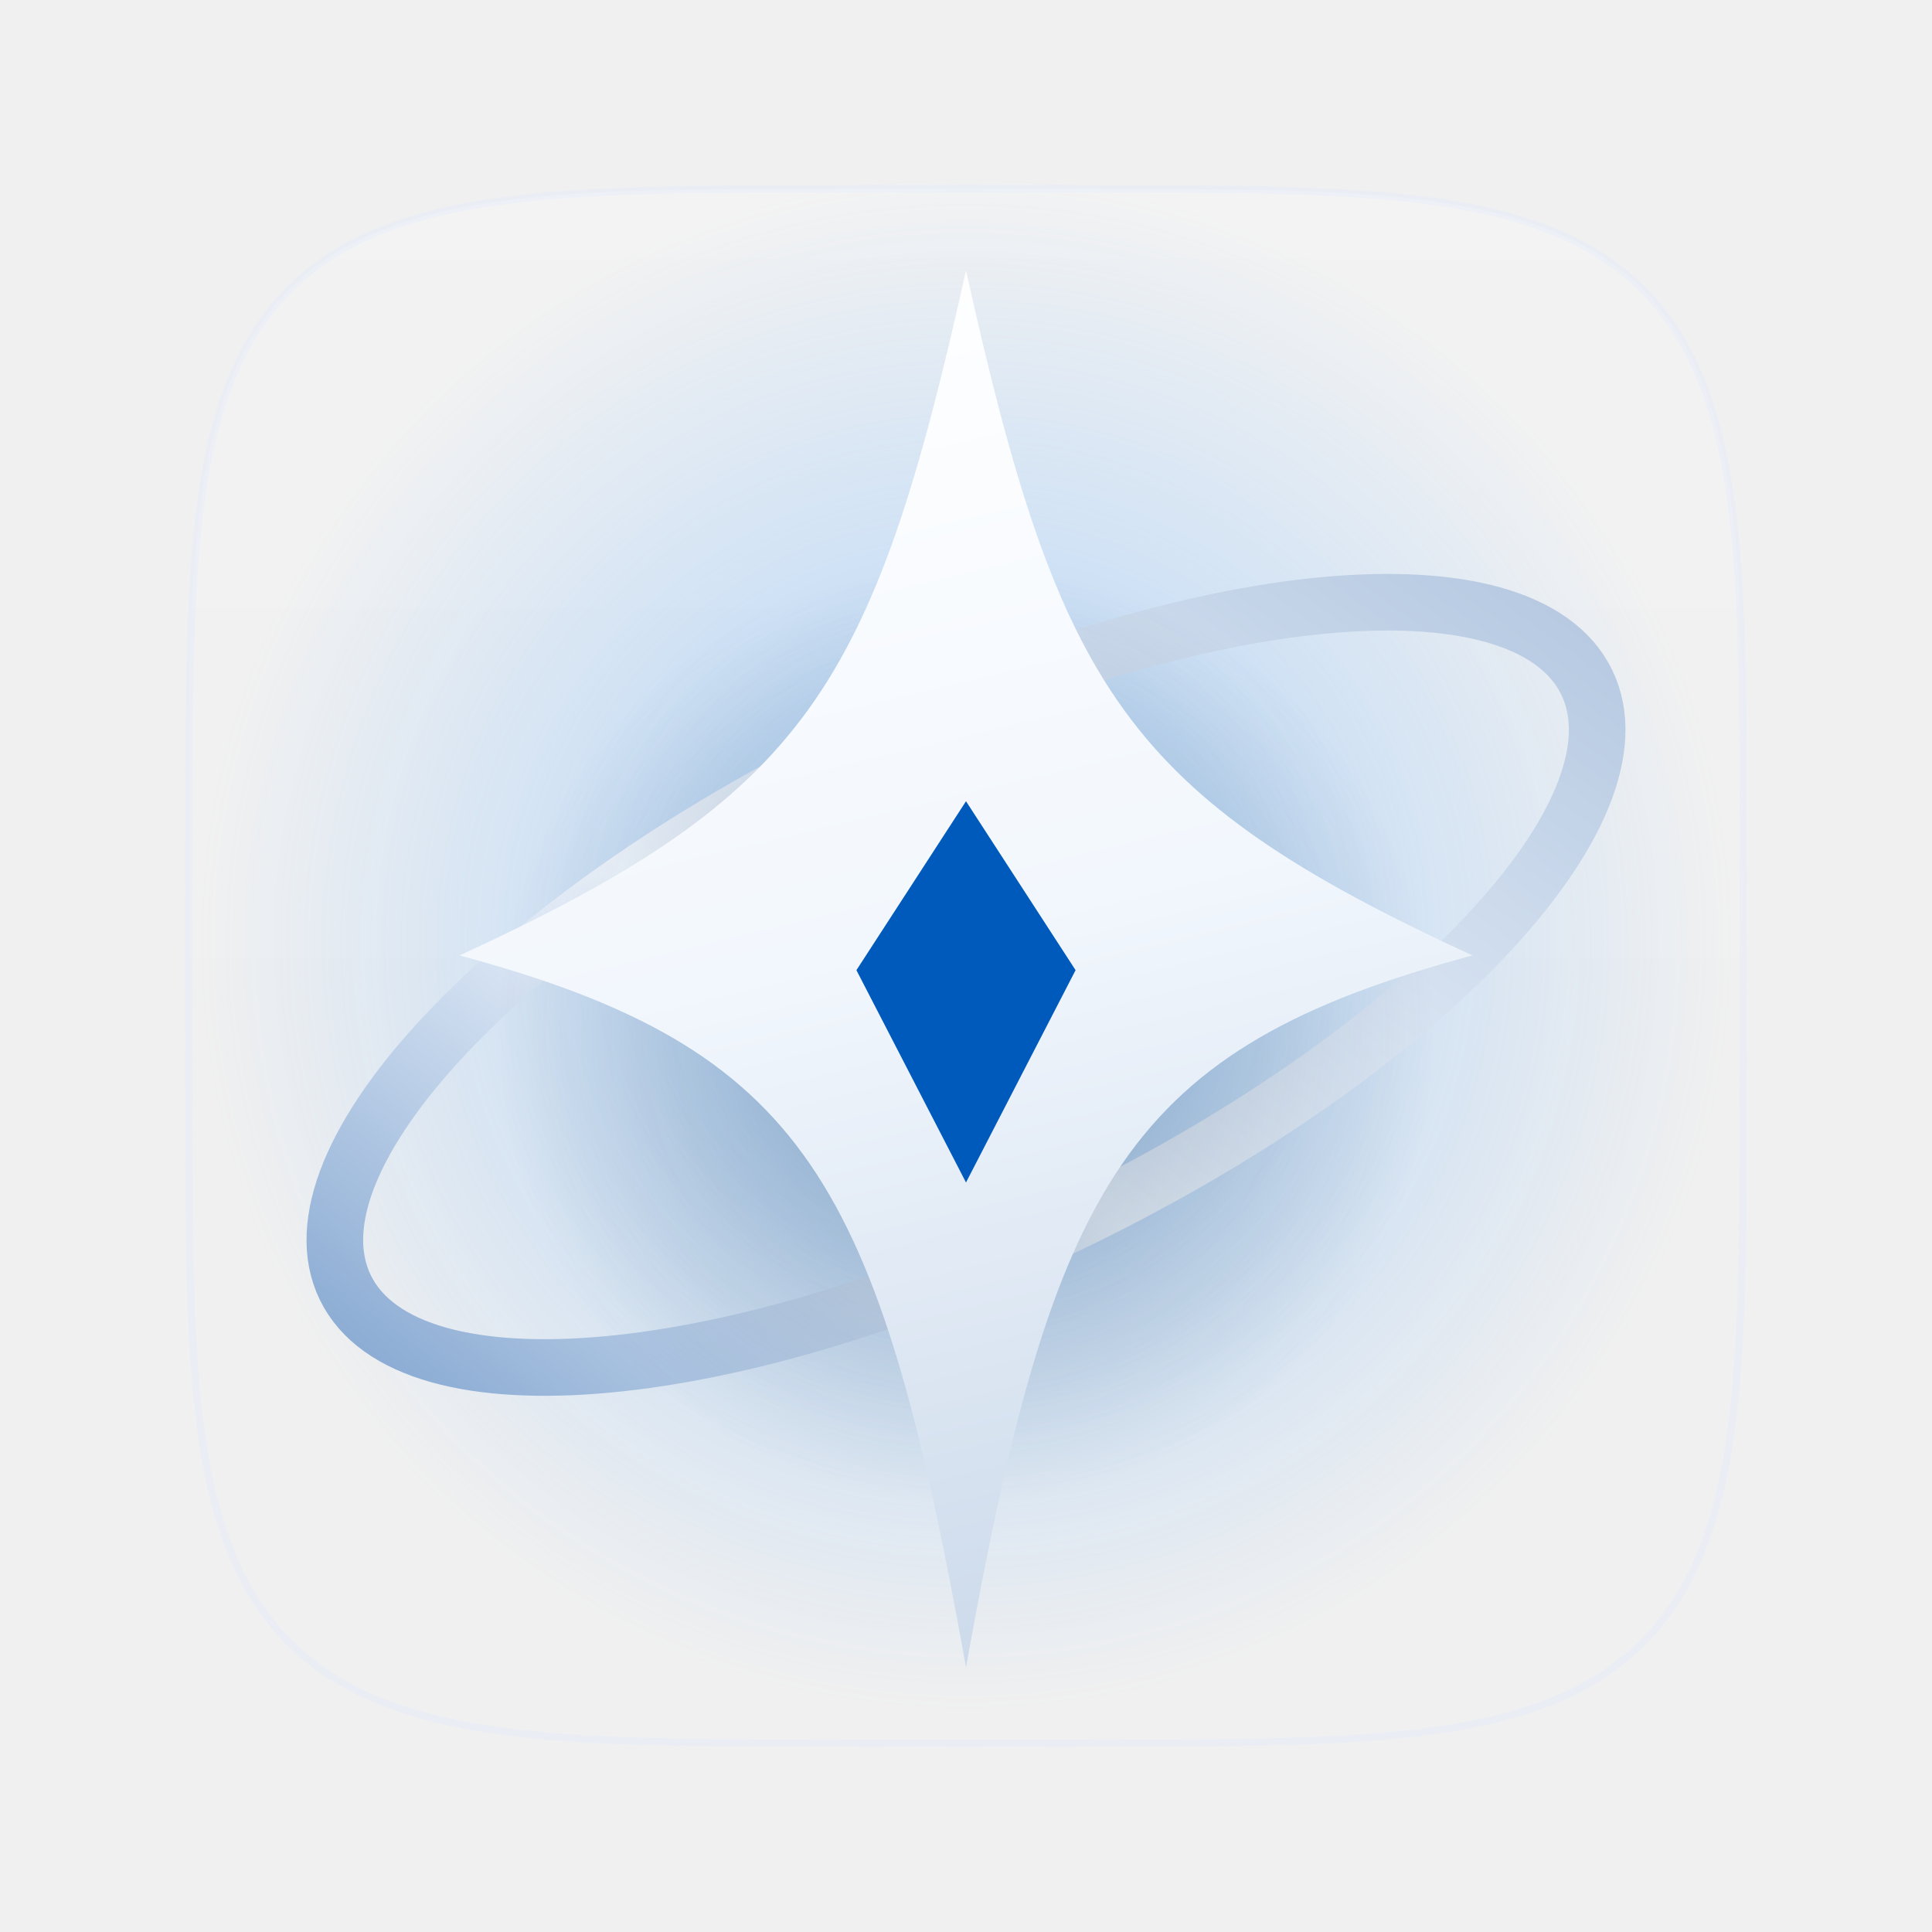
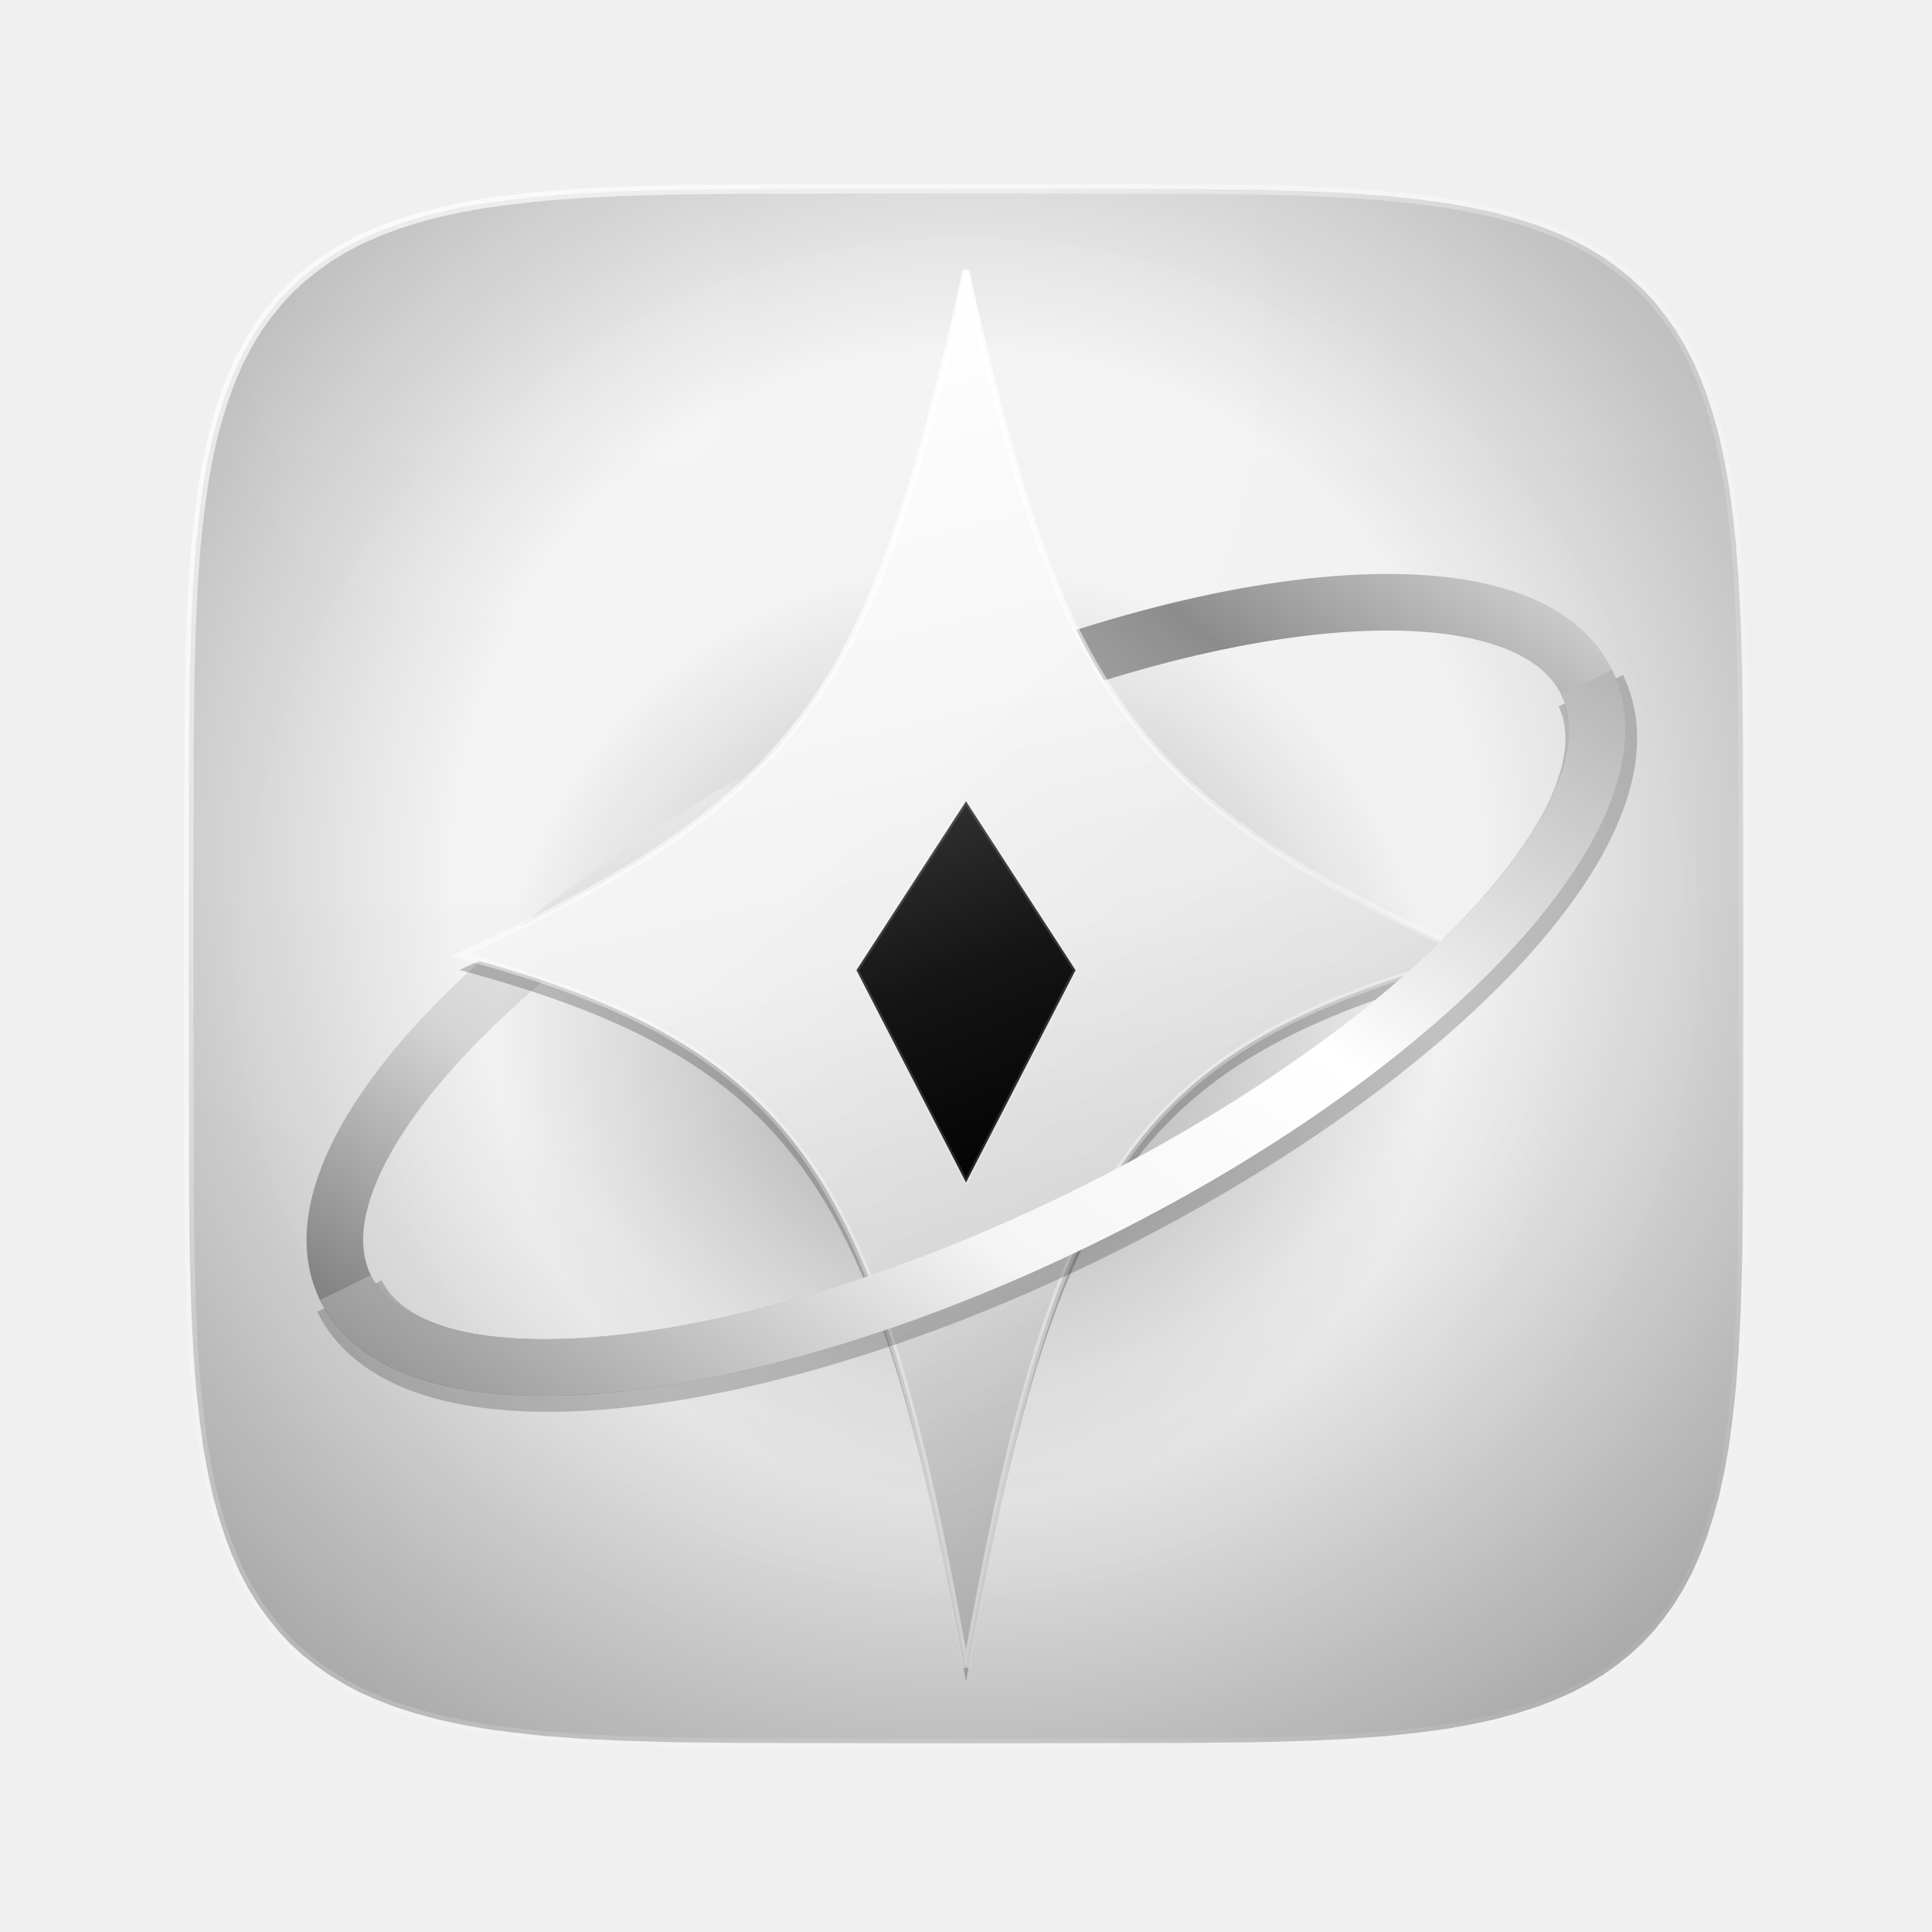
<svg xmlns="http://www.w3.org/2000/svg" width="1024" height="1024" viewBox="0 0 1024 1024" role="img">
  <defs>
    <path id="plate" d="M924.0 512.0L923.8 629.7L923.4 667.2L922.6 694.5L921.5 716.5L920.1 735.4L918.3 751.9L916.3 766.8L913.9 780.2L911.2 792.6L908.1 803.9L904.7 814.5L901.0 824.2L896.9 833.4L892.4 841.9L887.6 849.8L882.3 857.2L876.7 864.2L870.7 870.7L864.2 876.7L857.2 882.3L849.8 887.6L841.9 892.4L833.4 896.9L824.2 901.0L814.5 904.7L803.9 908.1L792.6 911.2L780.2 913.9L766.8 916.3L751.9 918.3L735.4 920.1L716.5 921.5L694.5 922.6L667.2 923.4L629.7 923.8L512.0 924.0L394.3 923.8L356.8 923.4L329.5 922.6L307.5 921.5L288.6 920.1L272.1 918.3L257.2 916.3L243.8 913.9L231.4 911.2L220.1 908.1L209.5 904.7L199.8 901.0L190.6 896.9L182.1 892.4L174.2 887.6L166.8 882.3L159.8 876.7L153.3 870.7L147.3 864.2L141.7 857.2L136.4 849.8L131.6 841.9L127.1 833.4L123.0 824.2L119.3 814.5L115.9 803.9L112.8 792.6L110.1 780.2L107.7 766.8L105.7 751.9L103.9 735.4L102.5 716.5L101.4 694.5L100.6 667.2L100.2 629.7L100.0 512.0L100.2 394.3L100.6 356.8L101.4 329.5L102.5 307.5L103.9 288.6L105.7 272.1L107.7 257.2L110.1 243.8L112.8 231.4L115.9 220.1L119.3 209.5L123.0 199.8L127.1 190.6L131.6 182.1L136.4 174.2L141.7 166.8L147.3 159.8L153.3 153.3L159.8 147.3L166.8 141.7L174.2 136.4L182.1 131.6L190.6 127.1L199.8 123.0L209.5 119.3L220.1 115.9L231.4 112.8L243.8 110.1L257.2 107.7L272.1 105.7L288.6 103.9L307.5 102.5L329.5 101.4L356.8 100.6L394.3 100.2L512.0 100.0L629.7 100.2L667.2 100.6L694.5 101.4L716.5 102.5L735.4 103.9L751.9 105.7L766.8 107.7L780.2 110.1L792.6 112.8L803.9 115.9L814.5 119.3L824.2 123.0L833.4 127.1L841.9 131.6L849.8 136.4L857.2 141.7L864.2 147.3L870.7 153.3L876.7 159.8L882.3 166.8L887.6 174.2L892.4 182.1L896.9 190.6L901.0 199.8L904.7 209.5L908.1 220.1L911.2 231.4L913.9 243.8L916.3 257.2L918.3 272.1L920.1 288.6L921.5 307.5L922.6 329.5L923.4 356.8L923.8 394.3Z" />
    <linearGradient id="plate" x1="340" y1="90" x2="700" y2="960" gradientUnits="userSpaceOnUse">
-       <stop stop-color="#2C8BE4" />
-       <stop offset=".5" stop-color="#005ABB" />
-       <stop offset="1" stop-color="#0A4180" />
+       <stop stop-color="#404040" />
+       <stop offset=".5" stop-color="#171717" />
+       <stop offset="1" stop-color="#080808" />
    </linearGradient>
    <linearGradient id="gloss" x1="512" y1="100" x2="512" y2="600" gradientUnits="userSpaceOnUse">
-       <stop stop-color="#FFFFFF" stop-opacity=".18" />
+       <stop stop-color="#FFFFFF" stop-opacity=".14" />
      <stop offset="1" stop-color="#FFFFFF" stop-opacity="0" />
+     </linearGradient>
+     <radialGradient id="plate-light" cx="260" cy="170" r="720" gradientUnits="userSpaceOnUse">
+       <stop stop-color="#FFFFFF" stop-opacity=".16" />
+       <stop offset=".48" stop-color="#FFFFFF" stop-opacity=".045" />
+       <stop offset="1" stop-color="#FFFFFF" stop-opacity="0" />
+     </radialGradient>
+     <radialGradient id="vignette" cx="512" cy="460" r="590" gradientUnits="userSpaceOnUse">
+       <stop offset=".46" stop-color="#000000" stop-opacity="0" />
+       <stop offset="1" stop-color="#000000" stop-opacity=".34" />
+     </radialGradient>
+     <linearGradient id="rim" x1="210" y1="120" x2="820" y2="920" gradientUnits="userSpaceOnUse">
+       <stop stop-color="#FFFFFF" stop-opacity=".68" />
+       <stop offset=".42" stop-color="#FFFFFF" stop-opacity=".2" />
+       <stop offset="1" stop-color="#FFFFFF" stop-opacity=".07" />
+     </linearGradient>
+     <linearGradient id="star-sheen" x1="332" y1="280" x2="684" y2="732" gradientUnits="userSpaceOnUse">
+       <stop stop-color="#FFFFFF" stop-opacity=".34" />
+       <stop offset=".38" stop-color="#FFFFFF" stop-opacity=".035" />
+       <stop offset=".72" stop-color="#000000" stop-opacity=".035" />
+       <stop offset="1" stop-color="#000000" stop-opacity=".16" />
+     </linearGradient>
+     <linearGradient id="star-edge" x1="390" y1="190" x2="630" y2="840" gradientUnits="userSpaceOnUse">
+       <stop stop-color="#FFFFFF" stop-opacity=".95" />
+       <stop offset=".52" stop-color="#FFFFFF" stop-opacity=".3" />
+       <stop offset="1" stop-color="#FFFFFF" stop-opacity=".42" />
+     </linearGradient>
+     <linearGradient id="core" x1="478" y1="440" x2="548" y2="610" gradientUnits="userSpaceOnUse">
+       <stop stop-color="#343434" />
+       <stop offset=".44" stop-color="#151515" />
+       <stop offset="1" stop-color="#000000" />
    </linearGradient>
    <linearGradient id="star" x1="440" y1="170" x2="600" y2="840" gradientUnits="userSpaceOnUse">
      <stop stop-color="#FFFFFF" />
-       <stop offset=".48" stop-color="#F2F7FD" />
-       <stop offset="1" stop-color="#CBD9EA" />
+       <stop offset=".48" stop-color="#F0F0F0" />
+       <stop offset="1" stop-color="#C8C8C8" />
    </linearGradient>
    <linearGradient id="orbit" x1="170" y1="700" x2="860" y2="330" gradientUnits="userSpaceOnUse">
-       <stop stop-color="#7EA2CE" />
-       <stop offset=".42" stop-color="#F2F7FE" />
-       <stop offset="1" stop-color="#AFC4DE" />
+       <stop stop-color="#666666" />
+       <stop offset=".26" stop-color="#D4D4D4" />
+       <stop offset=".5" stop-color="#FFFFFF" />
+       <stop offset=".78" stop-color="#8C8C8C" />
+       <stop offset="1" stop-color="#E5E5E5" />
+     </linearGradient>
+     <linearGradient id="orbit-front" x1="170" y1="700" x2="860" y2="330" gradientUnits="userSpaceOnUse">
+       <stop stop-color="#8A8A8A" />
+       <stop offset=".36" stop-color="#F5F5F5" />
+       <stop offset=".6" stop-color="#FFFFFF" />
+       <stop offset="1" stop-color="#A3A3A3" />
    </linearGradient>
    <radialGradient id="halo">
-       <stop stop-color="#66B0FF" stop-opacity=".5" />
-       <stop offset="1" stop-color="#66B0FF" stop-opacity="0" />
+       <stop stop-color="#FFFFFF" stop-opacity=".22" />
+       <stop offset="1" stop-color="#FFFFFF" stop-opacity="0" />
    </radialGradient>
    <radialGradient id="lift">
-       <stop stop-color="#012A55" stop-opacity=".34" />
-       <stop offset="1" stop-color="#012A55" stop-opacity="0" />
+       <stop stop-color="#000000" stop-opacity=".34" />
+       <stop offset="1" stop-color="#000000" stop-opacity="0" />
    </radialGradient>
  </defs>
  <use href="#plate" fill="url(#plate)" />
  <use href="#plate" fill="url(#gloss)" />
-   <use href="#plate" fill="none" stroke="#DCEAFF" stroke-opacity=".3" stroke-width="4" />
+   <use href="#plate" fill="url(#plate-light)" />
+   <use href="#plate" fill="url(#vignette)" />
  <circle cx="512" cy="500" r="410" fill="url(#halo)" />
  <g transform="rotate(-26 512 522)">
    <ellipse cx="512" cy="522" rx="366" ry="138" fill="none" stroke="url(#orbit)" stroke-width="30" />
  </g>
  <ellipse cx="512" cy="548" rx="250" ry="250" fill="url(#lift)" />
  <g transform="translate(512.0 513.0) scale(1.1) translate(-512.0 -513.0)">
+     <path d="M512 177C557 379 589 430 756 507C589 552 554 616 512 850C470 616 435 552 268 507C435 430 467 379 512 177Z" fill="#000000" fill-opacity=".22" transform="translate(0 7)" />
    <path d="M512 177C557 379 589 430 756 507C589 552 554 616 512 850C470 616 435 552 268 507C435 430 467 379 512 177Z" fill="url(#star)" />
+     <path d="M512 177C557 379 589 430 756 507C589 552 554 616 512 850C470 616 435 552 268 507C435 430 467 379 512 177Z" fill="url(#star-sheen)" />
+     <path d="M512 177C557 379 589 430 756 507C589 552 554 616 512 850C470 616 435 552 268 507C435 430 467 379 512 177Z" fill="none" stroke="url(#star-edge)" stroke-width="3" />
    <g transform="translate(512 513.0) scale(1.1) translate(-512 -513.0)">
-       <path d="m512 440 48 74-48 93-48-93 48-74Z" fill="#005ABB" />
+       <path d="m512 440 48 74-48 93-48-93 48-74Z" fill="url(#core)" stroke="#FFFFFF" stroke-opacity=".14" stroke-width="2" />
    </g>
  </g>
+   <g transform="rotate(-26 512 522)">
+     <path d="M146 522A366 138 0 0 0 878 522" fill="none" stroke="#000000" stroke-opacity=".2" stroke-width="38" transform="translate(0 5)" />
+     <path d="M146 522A366 138 0 0 0 878 522" fill="none" stroke="url(#orbit-front)" stroke-width="30" />
+   </g>
+   <use href="#plate" fill="none" stroke="url(#rim)" stroke-opacity="1" stroke-width="5" />
</svg>
